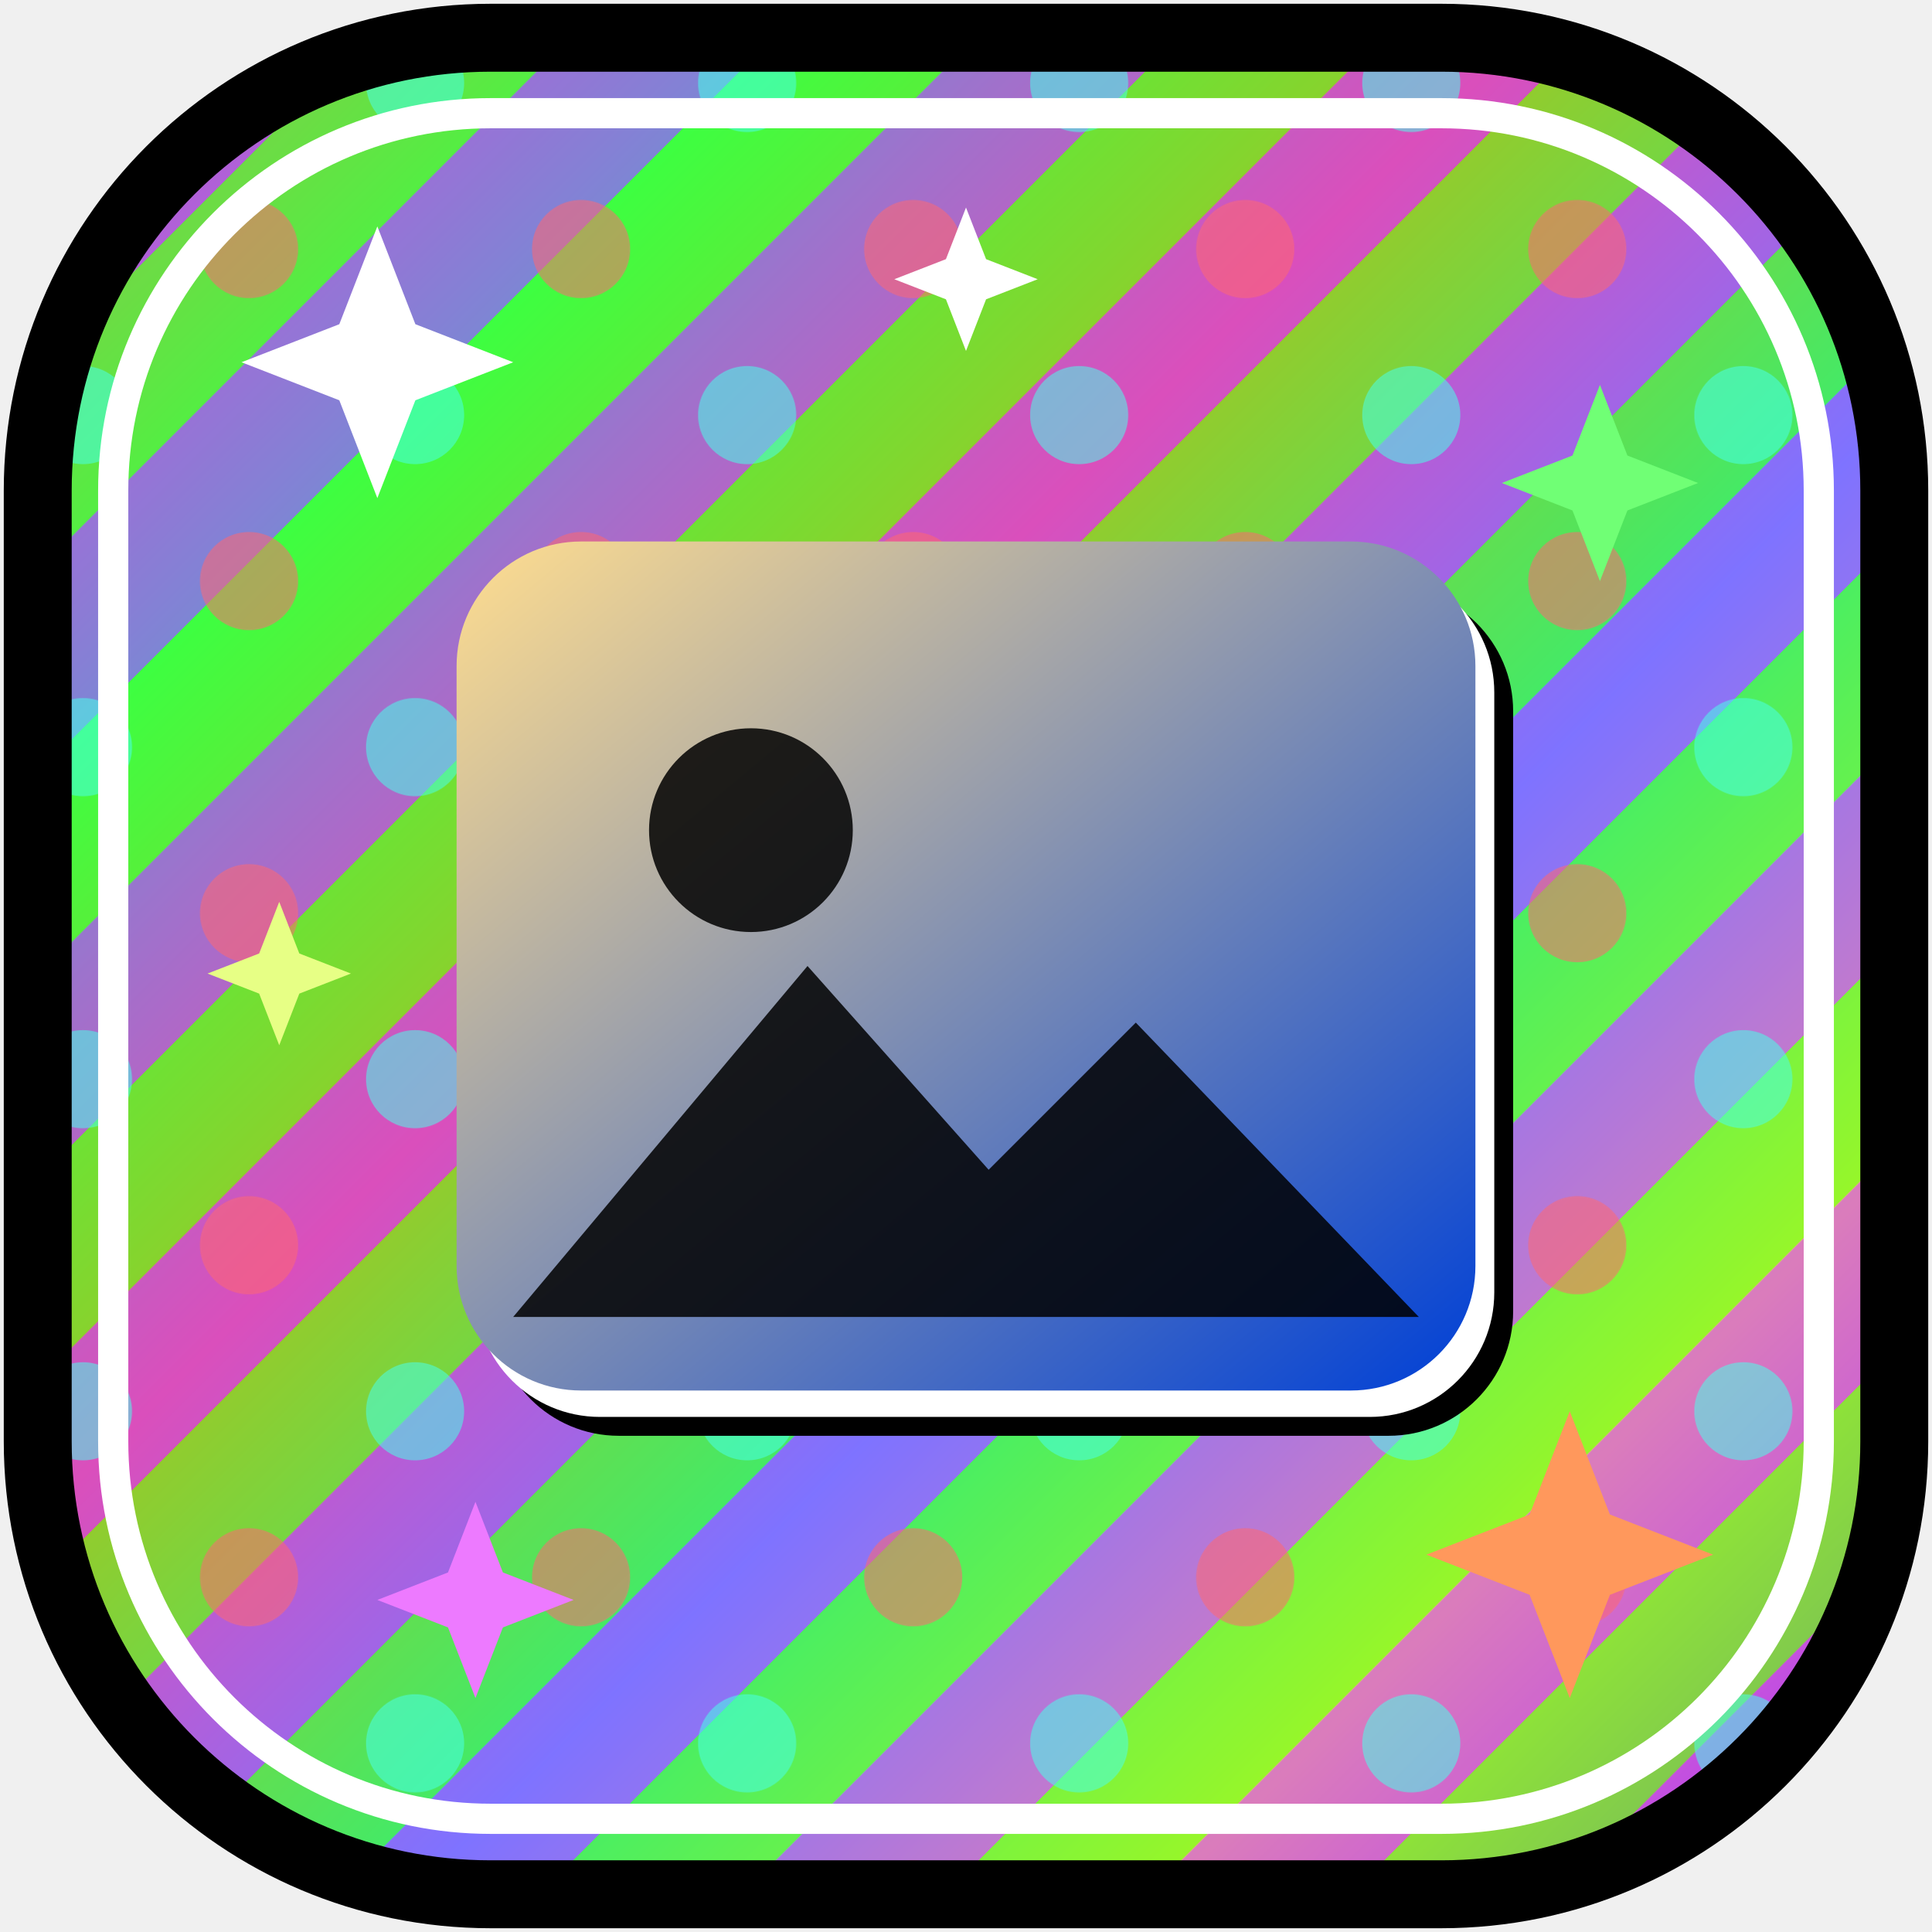
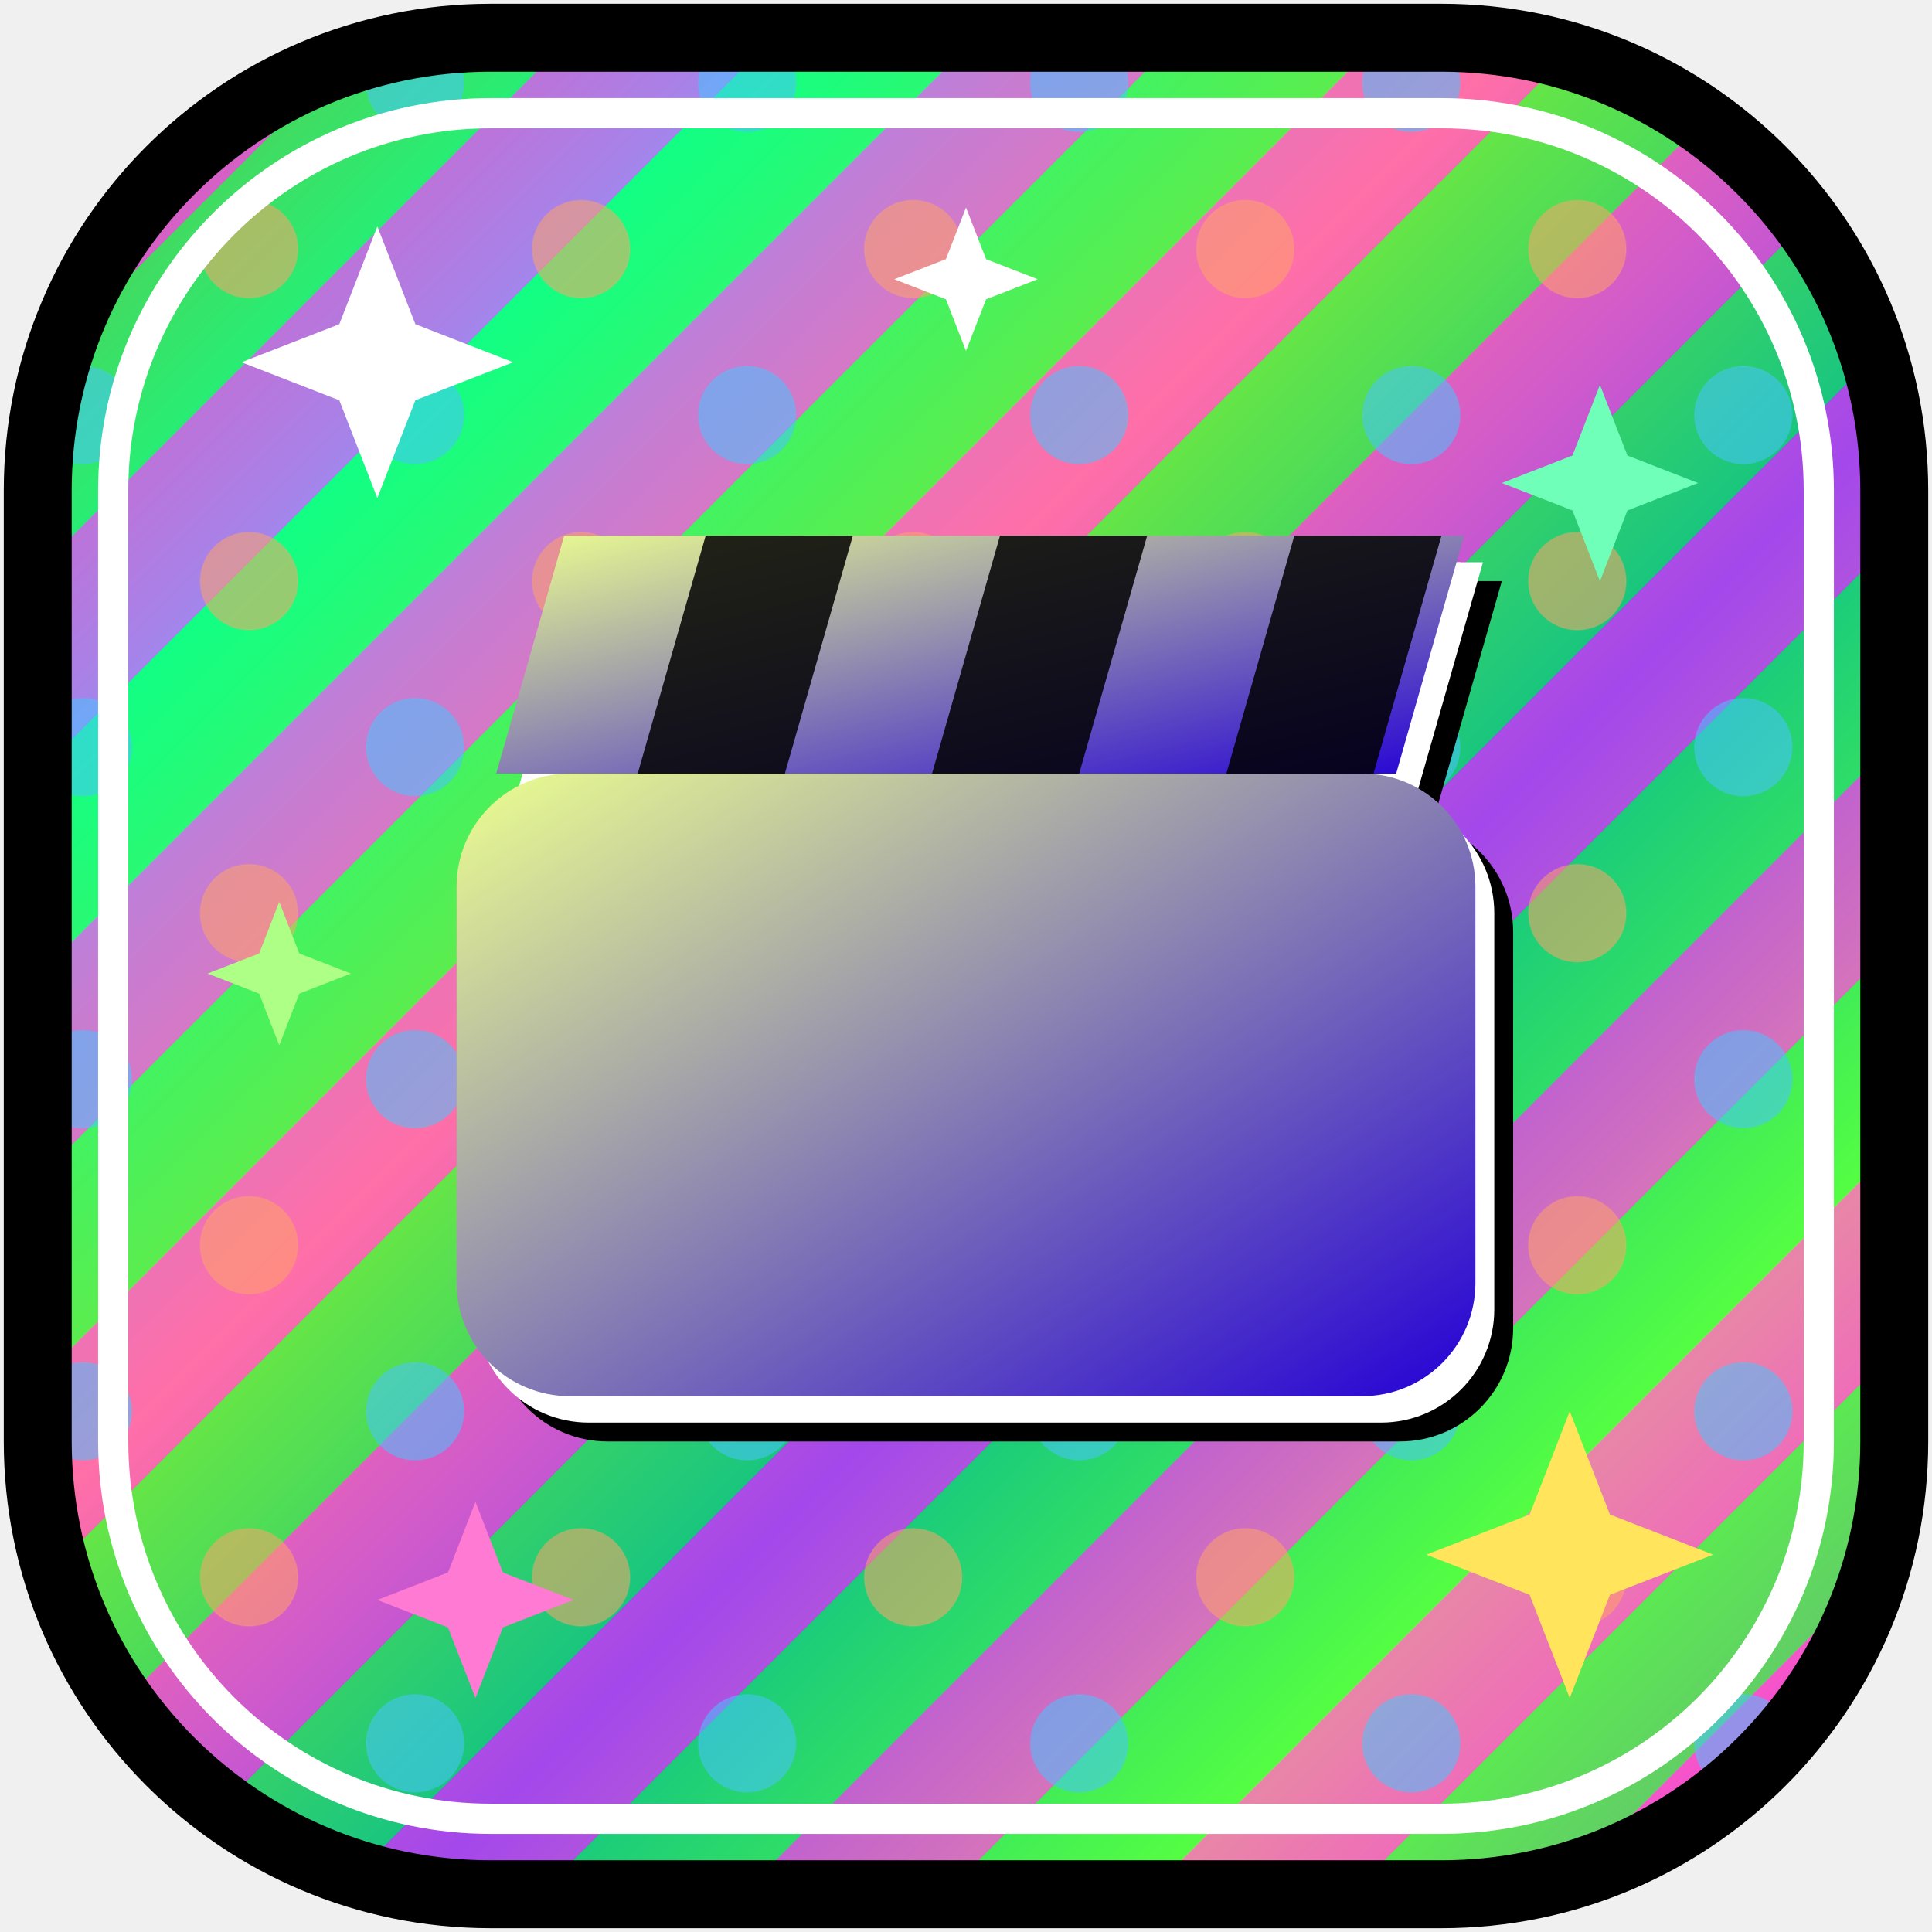
<svg xmlns="http://www.w3.org/2000/svg" width="512" height="512" viewBox="0 0 512 512">
  <defs>
    <clipPath id="plate">
      <rect x="10" y="10" width="492" height="492" rx="120" />
    </clipPath>
    <linearGradient id="slab" x1="0" y1="0" x2="1" y2="1">
-       <stop offset="0%" stop-color="hsl(332,100%,67%)">
-         <animate attributeName="stop-color" values="hsl(332,100%,67%);hsl(152,100%,67%);hsl(12,100%,67%);hsl(192,100%,67%);hsl(52,100%,67%);hsl(272,100%,67%);hsl(332,100%,67%)" dur="16.0s" repeatCount="indefinite" />
+       <stop offset="0%" stop-color="hsl(0,100%,67%)">
+         <animate attributeName="stop-color" values="hsl(0,100%,67%);hsl(180,100%,67%);hsl(40,100%,67%);hsl(220,100%,67%);hsl(80,100%,67%);hsl(300,100%,67%);hsl(0,100%,67%)" dur="14.0s" repeatCount="indefinite" />
      </stop>
-       <stop offset="20%" stop-color="hsl(152,100%,55%)">
-         <animate attributeName="stop-color" values="hsl(152,100%,55%);hsl(12,100%,55%);hsl(192,100%,55%);hsl(52,100%,55%);hsl(272,100%,55%);hsl(332,100%,55%);hsl(152,100%,55%)" dur="17.3s" repeatCount="indefinite" />
+       <stop offset="20%" stop-color="hsl(180,100%,55%)">
+         <animate attributeName="stop-color" values="hsl(180,100%,55%);hsl(40,100%,55%);hsl(220,100%,55%);hsl(80,100%,55%);hsl(300,100%,55%);hsl(0,100%,55%);hsl(180,100%,55%)" dur="15.3s" repeatCount="indefinite" />
      </stop>
-       <stop offset="40%" stop-color="hsl(12,100%,67%)">
-         <animate attributeName="stop-color" values="hsl(12,100%,67%);hsl(192,100%,67%);hsl(52,100%,67%);hsl(272,100%,67%);hsl(332,100%,67%);hsl(152,100%,67%);hsl(12,100%,67%)" dur="18.6s" repeatCount="indefinite" />
+       <stop offset="40%" stop-color="hsl(40,100%,67%)">
+         <animate attributeName="stop-color" values="hsl(40,100%,67%);hsl(220,100%,67%);hsl(80,100%,67%);hsl(300,100%,67%);hsl(0,100%,67%);hsl(180,100%,67%);hsl(40,100%,67%)" dur="16.6s" repeatCount="indefinite" />
      </stop>
-       <stop offset="60%" stop-color="hsl(192,100%,55%)">
-         <animate attributeName="stop-color" values="hsl(192,100%,55%);hsl(52,100%,55%);hsl(272,100%,55%);hsl(332,100%,55%);hsl(152,100%,55%);hsl(12,100%,55%);hsl(192,100%,55%)" dur="19.9s" repeatCount="indefinite" />
+       <stop offset="60%" stop-color="hsl(220,100%,55%)">
+         <animate attributeName="stop-color" values="hsl(220,100%,55%);hsl(80,100%,55%);hsl(300,100%,55%);hsl(0,100%,55%);hsl(180,100%,55%);hsl(40,100%,55%);hsl(220,100%,55%)" dur="17.9s" repeatCount="indefinite" />
      </stop>
-       <stop offset="80%" stop-color="hsl(52,100%,67%)">
-         <animate attributeName="stop-color" values="hsl(52,100%,67%);hsl(272,100%,67%);hsl(332,100%,67%);hsl(152,100%,67%);hsl(12,100%,67%);hsl(192,100%,67%);hsl(52,100%,67%)" dur="21.2s" repeatCount="indefinite" />
+       <stop offset="80%" stop-color="hsl(80,100%,67%)">
+         <animate attributeName="stop-color" values="hsl(80,100%,67%);hsl(300,100%,67%);hsl(0,100%,67%);hsl(180,100%,67%);hsl(40,100%,67%);hsl(220,100%,67%);hsl(80,100%,67%)" dur="19.2s" repeatCount="indefinite" />
      </stop>
-       <stop offset="100%" stop-color="hsl(272,100%,55%)">
-         <animate attributeName="stop-color" values="hsl(272,100%,55%);hsl(332,100%,55%);hsl(152,100%,55%);hsl(12,100%,55%);hsl(192,100%,55%);hsl(52,100%,55%);hsl(272,100%,55%)" dur="22.5s" repeatCount="indefinite" />
+       <stop offset="100%" stop-color="hsl(300,100%,55%)">
+         <animate attributeName="stop-color" values="hsl(300,100%,55%);hsl(0,100%,55%);hsl(180,100%,55%);hsl(40,100%,55%);hsl(220,100%,55%);hsl(80,100%,55%);hsl(300,100%,55%)" dur="20.5s" repeatCount="indefinite" />
      </stop>
    </linearGradient>
    <pattern id="hazard" width="76" height="76" patternUnits="userSpaceOnUse" patternTransform="rotate(45)">
-       <rect width="38" height="76" fill="hsl(102,100%,52%)">
-         <animate attributeName="fill" values="hsl(102,100%,52%);hsl(222,100%,52%);hsl(342,100%,52%);hsl(102,100%,52%)" dur="18.0s" repeatCount="indefinite" />
+       <rect width="38" height="76" fill="hsl(130,100%,52%)">
+         <animate attributeName="fill" values="hsl(130,100%,52%);hsl(250,100%,52%);hsl(10,100%,52%);hsl(130,100%,52%)" dur="16.0s" repeatCount="indefinite" />
      </rect>
-       <rect x="38" width="38" height="76" fill="hsl(282,100%,60%)">
-         <animate attributeName="fill" values="hsl(282,100%,60%);hsl(42,100%,60%);hsl(162,100%,60%);hsl(282,100%,60%)" dur="19.0s" repeatCount="indefinite" />
+       <rect x="38" width="38" height="76" fill="hsl(310,100%,60%)">
+         <animate attributeName="fill" values="hsl(310,100%,60%);hsl(70,100%,60%);hsl(190,100%,60%);hsl(310,100%,60%)" dur="17.0s" repeatCount="indefinite" />
      </rect>
    </pattern>
    <pattern id="dots" width="88" height="88" patternUnits="userSpaceOnUse">
-       <circle cx="22" cy="22" r="13" fill="hsl(172,100%,64%)" />
-       <circle cx="66" cy="66" r="13" fill="hsl(356,100%,70%)" />
+       <circle cx="22" cy="22" r="13" fill="hsl(200,100%,64%)" />
+       <circle cx="66" cy="66" r="13" fill="hsl(24,100%,70%)" />
    </pattern>
    <linearGradient id="glyph" x1="0" y1="0" x2="1" y2="1">
-       <stop offset="0" stop-color="hsl(42,100%,78%)" />
-       <stop offset="1" stop-color="hsl(222,100%,42%)" />
+       <stop offset="0" stop-color="hsl(70,100%,78%)" />
+       <stop offset="1" stop-color="hsl(250,100%,42%)" />
    </linearGradient>
  </defs>
  <g clip-path="url(#plate)">
    <rect x="10" y="10" width="492" height="492" rx="120" fill="url(#slab)" />
    <g>
-       <animateTransform attributeName="transform" type="rotate" from="164 256 256" to="524 256 256" dur="22s" repeatCount="indefinite" />
+       <animateTransform attributeName="transform" type="rotate" from="0 256 256" to="360 256 256" dur="19s" repeatCount="indefinite" />
      <rect x="-160" y="-160" width="832" height="832" fill="url(#hazard)" opacity="0.6" />
    </g>
    <g>
-       <animateTransform attributeName="transform" type="rotate" from="-164 256 256" to="-524 256 256" dur="26s" repeatCount="indefinite" />
+       <animateTransform attributeName="transform" type="rotate" from="0 256 256" to="-360 256 256" dur="23s" repeatCount="indefinite" />
      <rect x="-160" y="-160" width="832" height="832" fill="url(#dots)" opacity="0.55" />
    </g>
    <g transform="translate(100,96)">
      <g>
-         <animateTransform attributeName="transform" type="rotate" values="0;0;45;45" keyTimes="0;0.45;0.55;1" dur="2.8s" repeatCount="indefinite" />
+         <animateTransform attributeName="transform" type="rotate" values="0;0;45;45" keyTimes="0;0.45;0.55;1" dur="2.6s" repeatCount="indefinite" />
        <g>
-           <animateTransform attributeName="transform" type="scale" values="0;1;0.85;0" keyTimes="0;0.15;0.35;1" dur="2.8s" repeatCount="indefinite" />
+           <animateTransform attributeName="transform" type="scale" values="0;1;0.85;0" keyTimes="0;0.15;0.35;1" dur="2.6s" repeatCount="indefinite" />
          <path d="M0 -36L10.08 -10.08L36 0L10.08 10.08L0 36L-10.08 10.08L-36 0L-10.08 -10.08Z" fill="#ffffff" />
-           <animate attributeName="opacity" values="0;1;0.9;0" keyTimes="0;0.15;0.35;1" dur="2.8s" repeatCount="indefinite" />
+           <animate attributeName="opacity" values="0;1;0.9;0" keyTimes="0;0.15;0.35;1" dur="2.6s" repeatCount="indefinite" />
        </g>
      </g>
    </g>
    <g transform="translate(424,128)">
      <g>
-         <animateTransform attributeName="transform" type="rotate" values="0;0;45;45" keyTimes="0;0.45;0.55;1" dur="3.3s" repeatCount="indefinite" />
+         <animateTransform attributeName="transform" type="rotate" values="0;0;45;45" keyTimes="0;0.45;0.55;1" dur="3.1s" repeatCount="indefinite" />
        <g>
-           <animateTransform attributeName="transform" type="scale" values="0;0;1.05;0" keyTimes="0;0.45;0.55;1" dur="3.3s" repeatCount="indefinite" />
-           <path d="M0 -26L7.28 -7.28L26 0L7.28 7.28L0 26L-7.28 7.28L-26 0L-7.28 -7.28Z" fill="hsl(122,100%,72%)" />
-           <animate attributeName="opacity" values="0;0;1;0" keyTimes="0;0.45;0.55;1" dur="3.3s" repeatCount="indefinite" />
+           <animateTransform attributeName="transform" type="scale" values="0;0;1.05;0" keyTimes="0;0.45;0.55;1" dur="3.1s" repeatCount="indefinite" />
+           <path d="M0 -26L7.28 -7.28L26 0L7.28 7.28L0 26L-7.28 7.28L-26 0L-7.28 -7.28Z" fill="hsl(150,100%,72%)" />
+           <animate attributeName="opacity" values="0;0;1;0" keyTimes="0;0.45;0.55;1" dur="3.1s" repeatCount="indefinite" />
        </g>
      </g>
    </g>
    <g transform="translate(126,424)">
      <g>
-         <animateTransform attributeName="transform" type="rotate" values="0;0;45;45" keyTimes="0;0.45;0.55;1" dur="3.8s" repeatCount="indefinite" />
+         <animateTransform attributeName="transform" type="rotate" values="0;0;45;45" keyTimes="0;0.45;0.55;1" dur="3.6s" repeatCount="indefinite" />
        <g>
-           <animateTransform attributeName="transform" type="scale" values="0;0;1;0" keyTimes="0;0.75;0.85;1" dur="3.8s" repeatCount="indefinite" />
-           <path d="M0 -26L7.28 -7.28L26 0L7.28 7.28L0 26L-7.28 7.28L-26 0L-7.28 -7.28Z" fill="hsl(292,100%,74%)" />
-           <animate attributeName="opacity" values="0;0;1;0" keyTimes="0;0.75;0.85;1" dur="3.8s" repeatCount="indefinite" />
+           <animateTransform attributeName="transform" type="scale" values="0;0;1;0" keyTimes="0;0.75;0.85;1" dur="3.6s" repeatCount="indefinite" />
+           <path d="M0 -26L7.28 -7.28L26 0L7.28 7.28L0 26L-7.28 7.28L-26 0L-7.28 -7.28Z" fill="hsl(320,100%,74%)" />
+           <animate attributeName="opacity" values="0;0;1;0" keyTimes="0;0.75;0.85;1" dur="3.6s" repeatCount="indefinite" />
        </g>
      </g>
    </g>
    <g transform="translate(416,412)">
      <g>
-         <animateTransform attributeName="transform" type="rotate" values="0;0;45;45" keyTimes="0;0.45;0.55;1" dur="4.3s" repeatCount="indefinite" />
+         <animateTransform attributeName="transform" type="rotate" values="0;0;45;45" keyTimes="0;0.45;0.55;1" dur="4.1s" repeatCount="indefinite" />
        <g>
-           <animateTransform attributeName="transform" type="scale" values="0;1;0.8;0" keyTimes="0;0.3;0.45;1" dur="4.3s" repeatCount="indefinite" />
-           <path d="M0 -38L10.64 -10.64L38 0L10.64 10.64L0 38L-10.64 10.64L-38 0L-10.64 -10.64Z" fill="hsl(22,100%,68%)" />
-           <animate attributeName="opacity" values="0;1;0.8;0" keyTimes="0;0.3;0.45;1" dur="4.3s" repeatCount="indefinite" />
+           <animateTransform attributeName="transform" type="scale" values="0;1;0.8;0" keyTimes="0;0.3;0.45;1" dur="4.1s" repeatCount="indefinite" />
+           <path d="M0 -38L10.64 -10.64L38 0L10.64 10.64L0 38L-10.64 10.64L-38 0L-10.64 -10.64Z" fill="hsl(50,100%,68%)" />
+           <animate attributeName="opacity" values="0;1;0.8;0" keyTimes="0;0.3;0.45;1" dur="4.1s" repeatCount="indefinite" />
        </g>
      </g>
    </g>
    <g transform="translate(256,74)">
      <g>
-         <animateTransform attributeName="transform" type="rotate" values="0;0;45;45" keyTimes="0;0.45;0.55;1" dur="4.9s" repeatCount="indefinite" />
+         <animateTransform attributeName="transform" type="rotate" values="0;0;45;45" keyTimes="0;0.45;0.55;1" dur="4.7s" repeatCount="indefinite" />
        <g>
-           <animateTransform attributeName="transform" type="scale" values="0;0;1.2;0" keyTimes="0;0.62;0.68;1" dur="4.9s" repeatCount="indefinite" />
+           <animateTransform attributeName="transform" type="scale" values="0;0;1.2;0" keyTimes="0;0.62;0.68;1" dur="4.7s" repeatCount="indefinite" />
          <path d="M0 -19L5.32 -5.32L19 0L5.32 5.32L0 19L-5.32 5.32L-19 0L-5.32 -5.32Z" fill="#ffffff" />
-           <animate attributeName="opacity" values="0;0;1;0" keyTimes="0;0.62;0.68;1" dur="4.9s" repeatCount="indefinite" />
+           <animate attributeName="opacity" values="0;0;1;0" keyTimes="0;0.62;0.68;1" dur="4.7s" repeatCount="indefinite" />
        </g>
      </g>
    </g>
    <g transform="translate(74,258)">
      <g>
-         <animateTransform attributeName="transform" type="rotate" values="0;0;45;45" keyTimes="0;0.45;0.55;1" dur="5.5s" repeatCount="indefinite" />
+         <animateTransform attributeName="transform" type="rotate" values="0;0;45;45" keyTimes="0;0.45;0.55;1" dur="5.3s" repeatCount="indefinite" />
        <g>
-           <animateTransform attributeName="transform" type="scale" values="0;1;0;0" keyTimes="0;0.2;0.28;1" dur="5.5s" repeatCount="indefinite" />
-           <path d="M0 -19L5.32 -5.32L19 0L5.32 5.32L0 19L-5.32 5.32L-19 0L-5.32 -5.32Z" fill="hsl(72,100%,76%)" />
-           <animate attributeName="opacity" values="0;1;0;0" keyTimes="0;0.2;0.28;1" dur="5.5s" repeatCount="indefinite" />
+           <animateTransform attributeName="transform" type="scale" values="0;1;0;0" keyTimes="0;0.2;0.28;1" dur="5.3s" repeatCount="indefinite" />
+           <path d="M0 -19L5.32 -5.32L19 0L5.32 5.32L0 19L-5.32 5.32L-19 0L-5.32 -5.32Z" fill="hsl(100,100%,76%)" />
+           <animate attributeName="opacity" values="0;1;0;0" keyTimes="0;0.2;0.28;1" dur="5.3s" repeatCount="indefinite" />
        </g>
      </g>
    </g>
  </g>
  <rect x="10" y="10" width="492" height="492" rx="120" fill="none" stroke="#000000" stroke-width="18">
-     <animate attributeName="stroke-width" values="18;10;18" dur="3.2s" repeatCount="indefinite" />
+     <animate attributeName="stroke-width" values="18;10;18" dur="2.4s" repeatCount="indefinite" />
  </rect>
  <g>
-     <animate attributeName="opacity" values="0.9;0.3;0.9" dur="4.3s" repeatCount="indefinite" />
+     <animate attributeName="opacity" values="0.9;0.3;0.9" dur="3.5s" repeatCount="indefinite" />
    <rect x="30" y="30" width="452" height="452" rx="100" fill="none" stroke="#ffffff" stroke-width="8" />
  </g>
  <g>
-     <animateTransform attributeName="transform" type="rotate" values="-4.5 256 256;4.5 256 256;-4.5 256 256" dur="6.4s" repeatCount="indefinite" />
+     <animateTransform attributeName="transform" type="rotate" values="-4.5 256 256;4.5 256 256;-4.5 256 256" dur="3.6s" repeatCount="indefinite" />
    <g transform="translate(10,12)">
      <g transform="translate(76,76) scale(15)">
-         <rect x="3" y="4.5" width="18" height="15" rx="2.2" fill="#000000" />
-         <circle cx="8.2" cy="9.6" r="1.8" fill="#000000" />
-         <path d="M4 18.2 9.2 12l3.2 3.6L15 13l5 5.2z" fill="#000000" />
+         <rect x="3" y="8.6" width="18" height="11" rx="2" fill="#000000" />
+         <path d="M3.7 8.6 4.9 4.4h15.9l-1.2 4.2z" fill="#000000" />
+         <g fill="#000000">
+           <path d="M6.2 8.6 7.4 4.4h2.6L8.8 8.6z" />
+           <path d="M11.4 8.6 12.6 4.4h2.6l-1.2 4.2z" />
+           <path d="M16.6 8.6 17.8 4.4h2.6l-1.2 4.2z" />
+         </g>
      </g>
    </g>
    <g transform="translate(5,7)">
      <g transform="translate(76,76) scale(15)">
-         <rect x="3" y="4.5" width="18" height="15" rx="2.2" fill="#ffffff" />
-         <circle cx="8.2" cy="9.6" r="1.8" fill="#ffffff" />
-         <path d="M4 18.2 9.2 12l3.2 3.6L15 13l5 5.2z" fill="#ffffff" />
+         <rect x="3" y="8.6" width="18" height="11" rx="2" fill="#ffffff" />
+         <path d="M3.7 8.6 4.9 4.4h15.9l-1.2 4.2z" fill="#ffffff" />
+         <g fill="#ffffff">
+           <path d="M6.2 8.6 7.4 4.4h2.6L8.8 8.6z" />
+           <path d="M11.4 8.6 12.6 4.4h2.6l-1.2 4.2z" />
+           <path d="M16.6 8.6 17.8 4.4h2.6l-1.2 4.2z" />
+         </g>
      </g>
    </g>
    <g transform="translate(76,76) scale(15)">
-       <rect x="3" y="4.5" width="18" height="15" rx="2.2" fill="url(#glyph)" />
-       <circle cx="8.2" cy="9.6" r="1.8" fill="rgba(0,0,0,0.85)" />
-       <path d="M4 18.2 9.2 12l3.2 3.6L15 13l5 5.2z" fill="rgba(0,0,0,0.85)" />
+       <rect x="3" y="8.6" width="18" height="11" rx="2" fill="url(#glyph)" />
+       <path d="M3.7 8.6 4.9 4.4h15.9l-1.2 4.2z" fill="url(#glyph)" />
+       <g fill="rgba(0,0,0,0.85)">
+         <path d="M6.2 8.6 7.4 4.4h2.6L8.8 8.6z" />
+         <path d="M11.4 8.6 12.6 4.4h2.6l-1.2 4.2z" />
+         <path d="M16.6 8.6 17.8 4.4h2.6l-1.2 4.2z" />
+       </g>
    </g>
  </g>
</svg>
